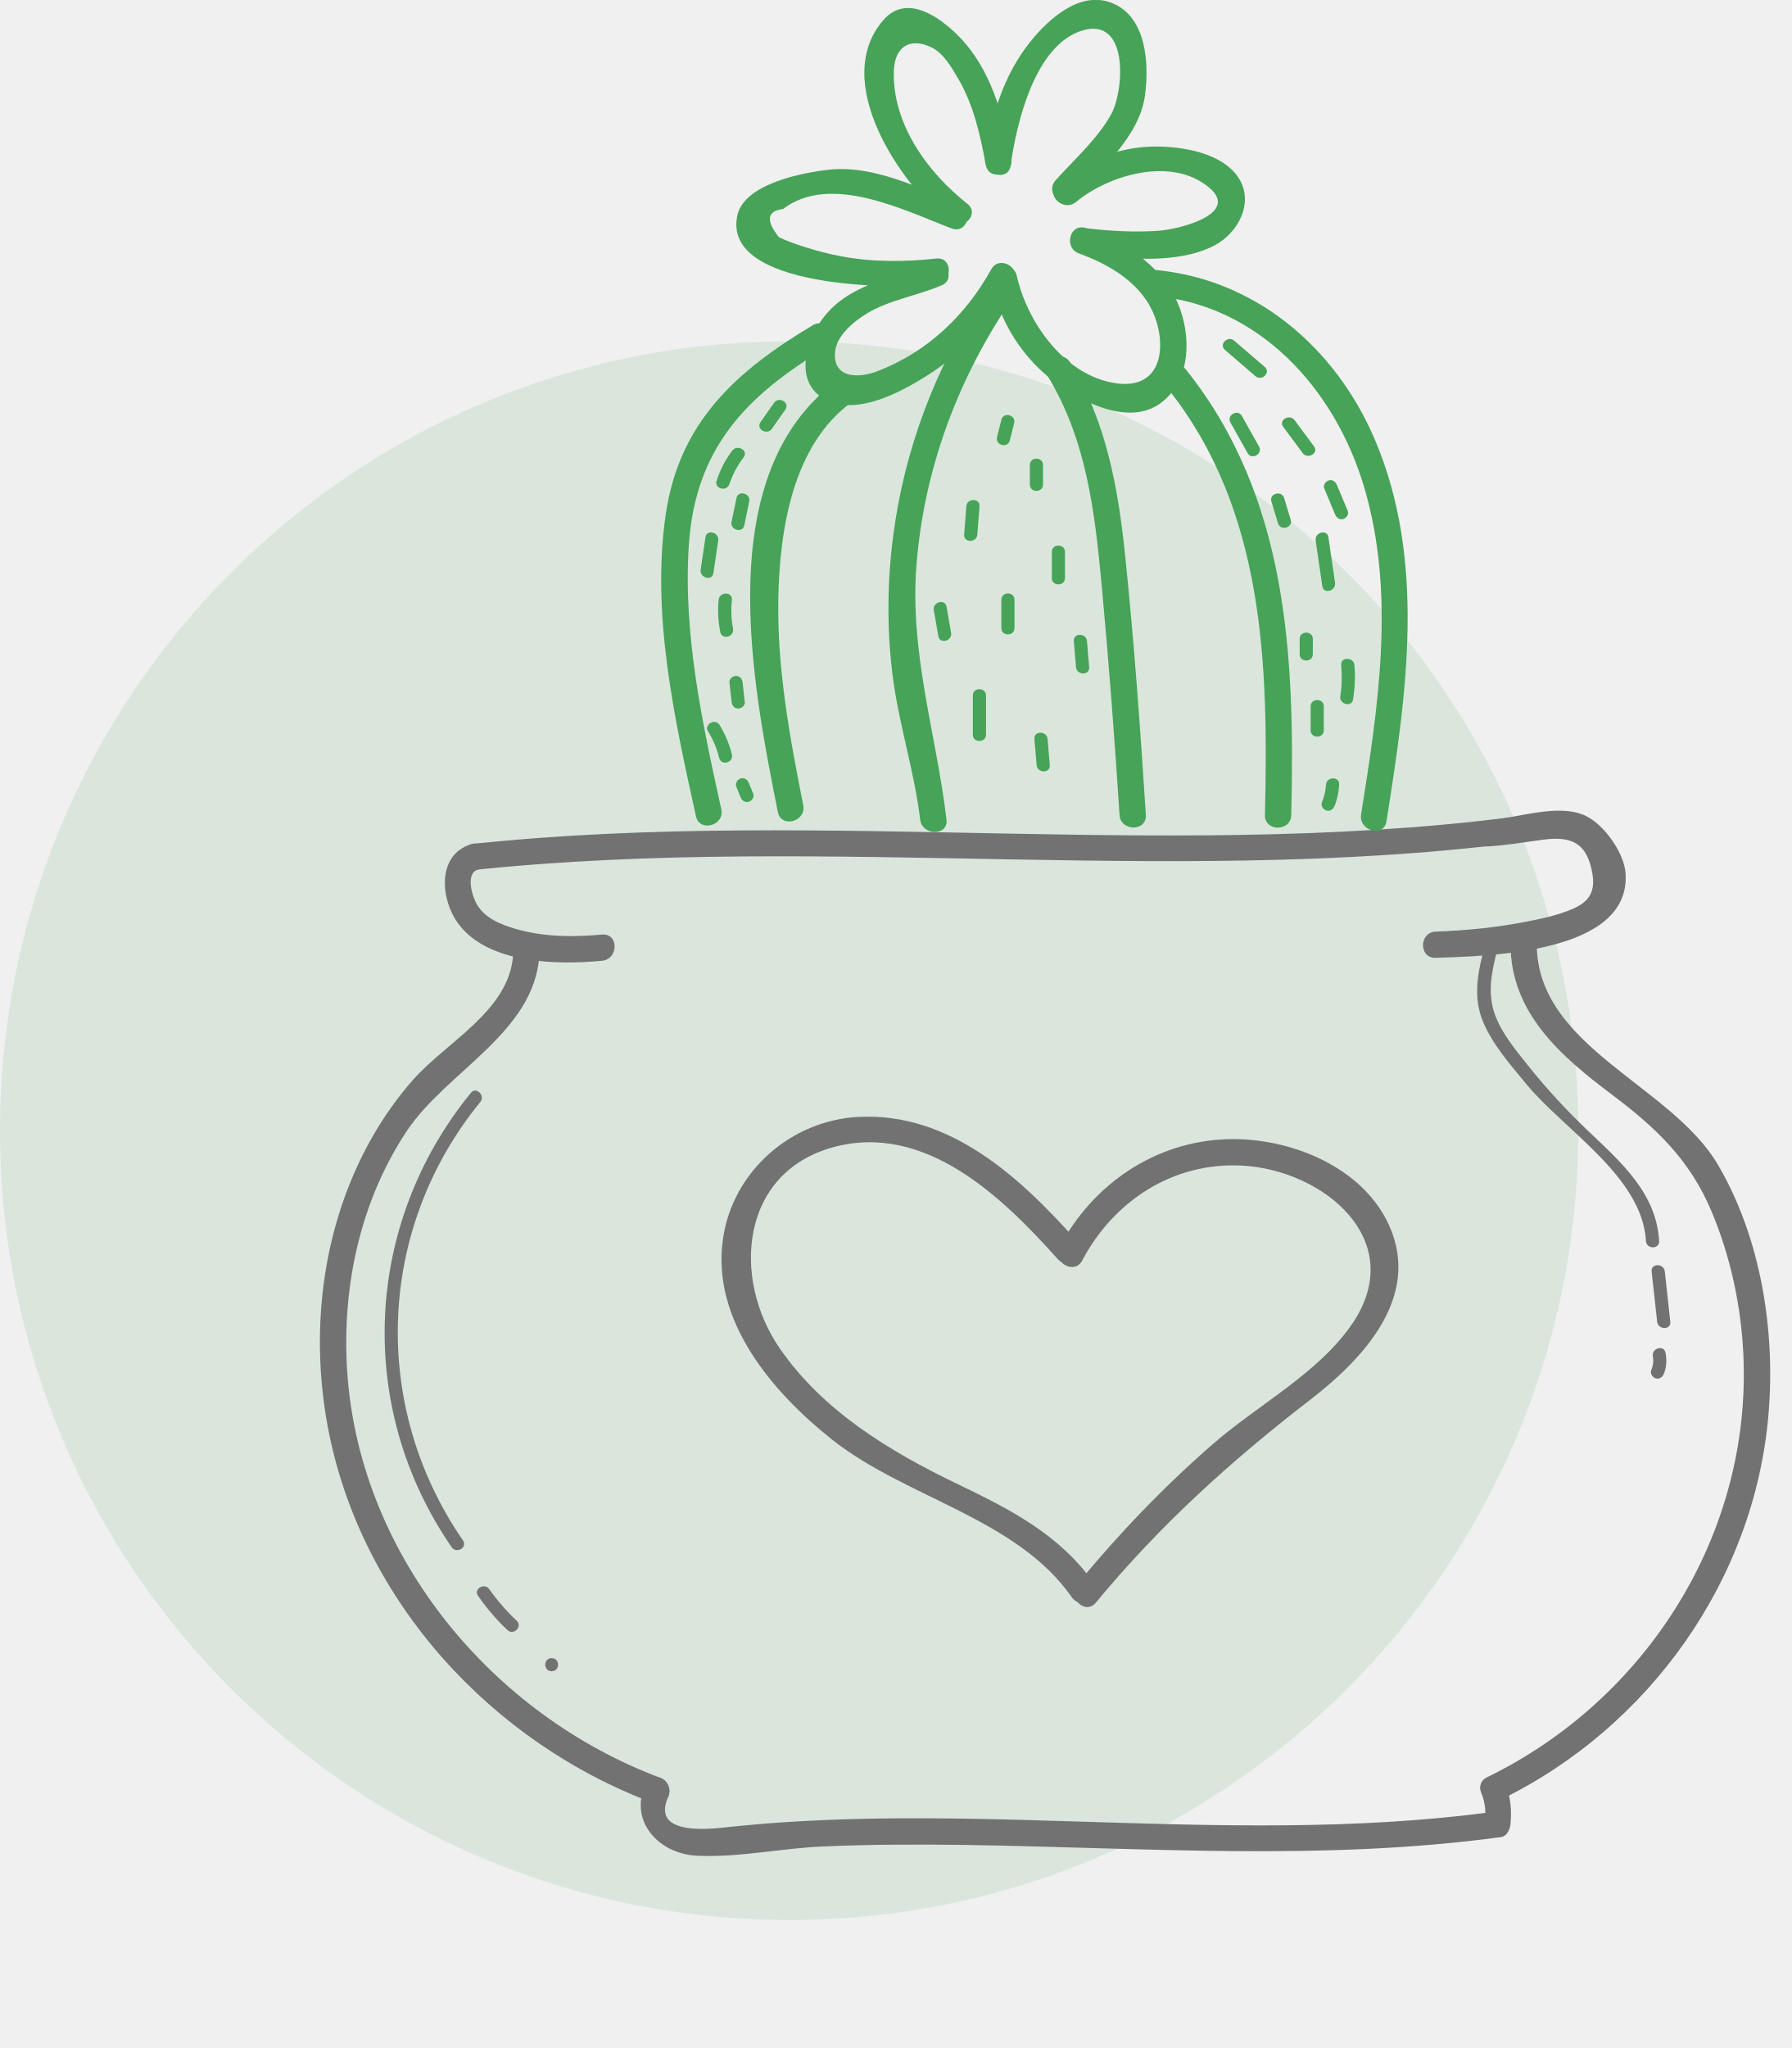
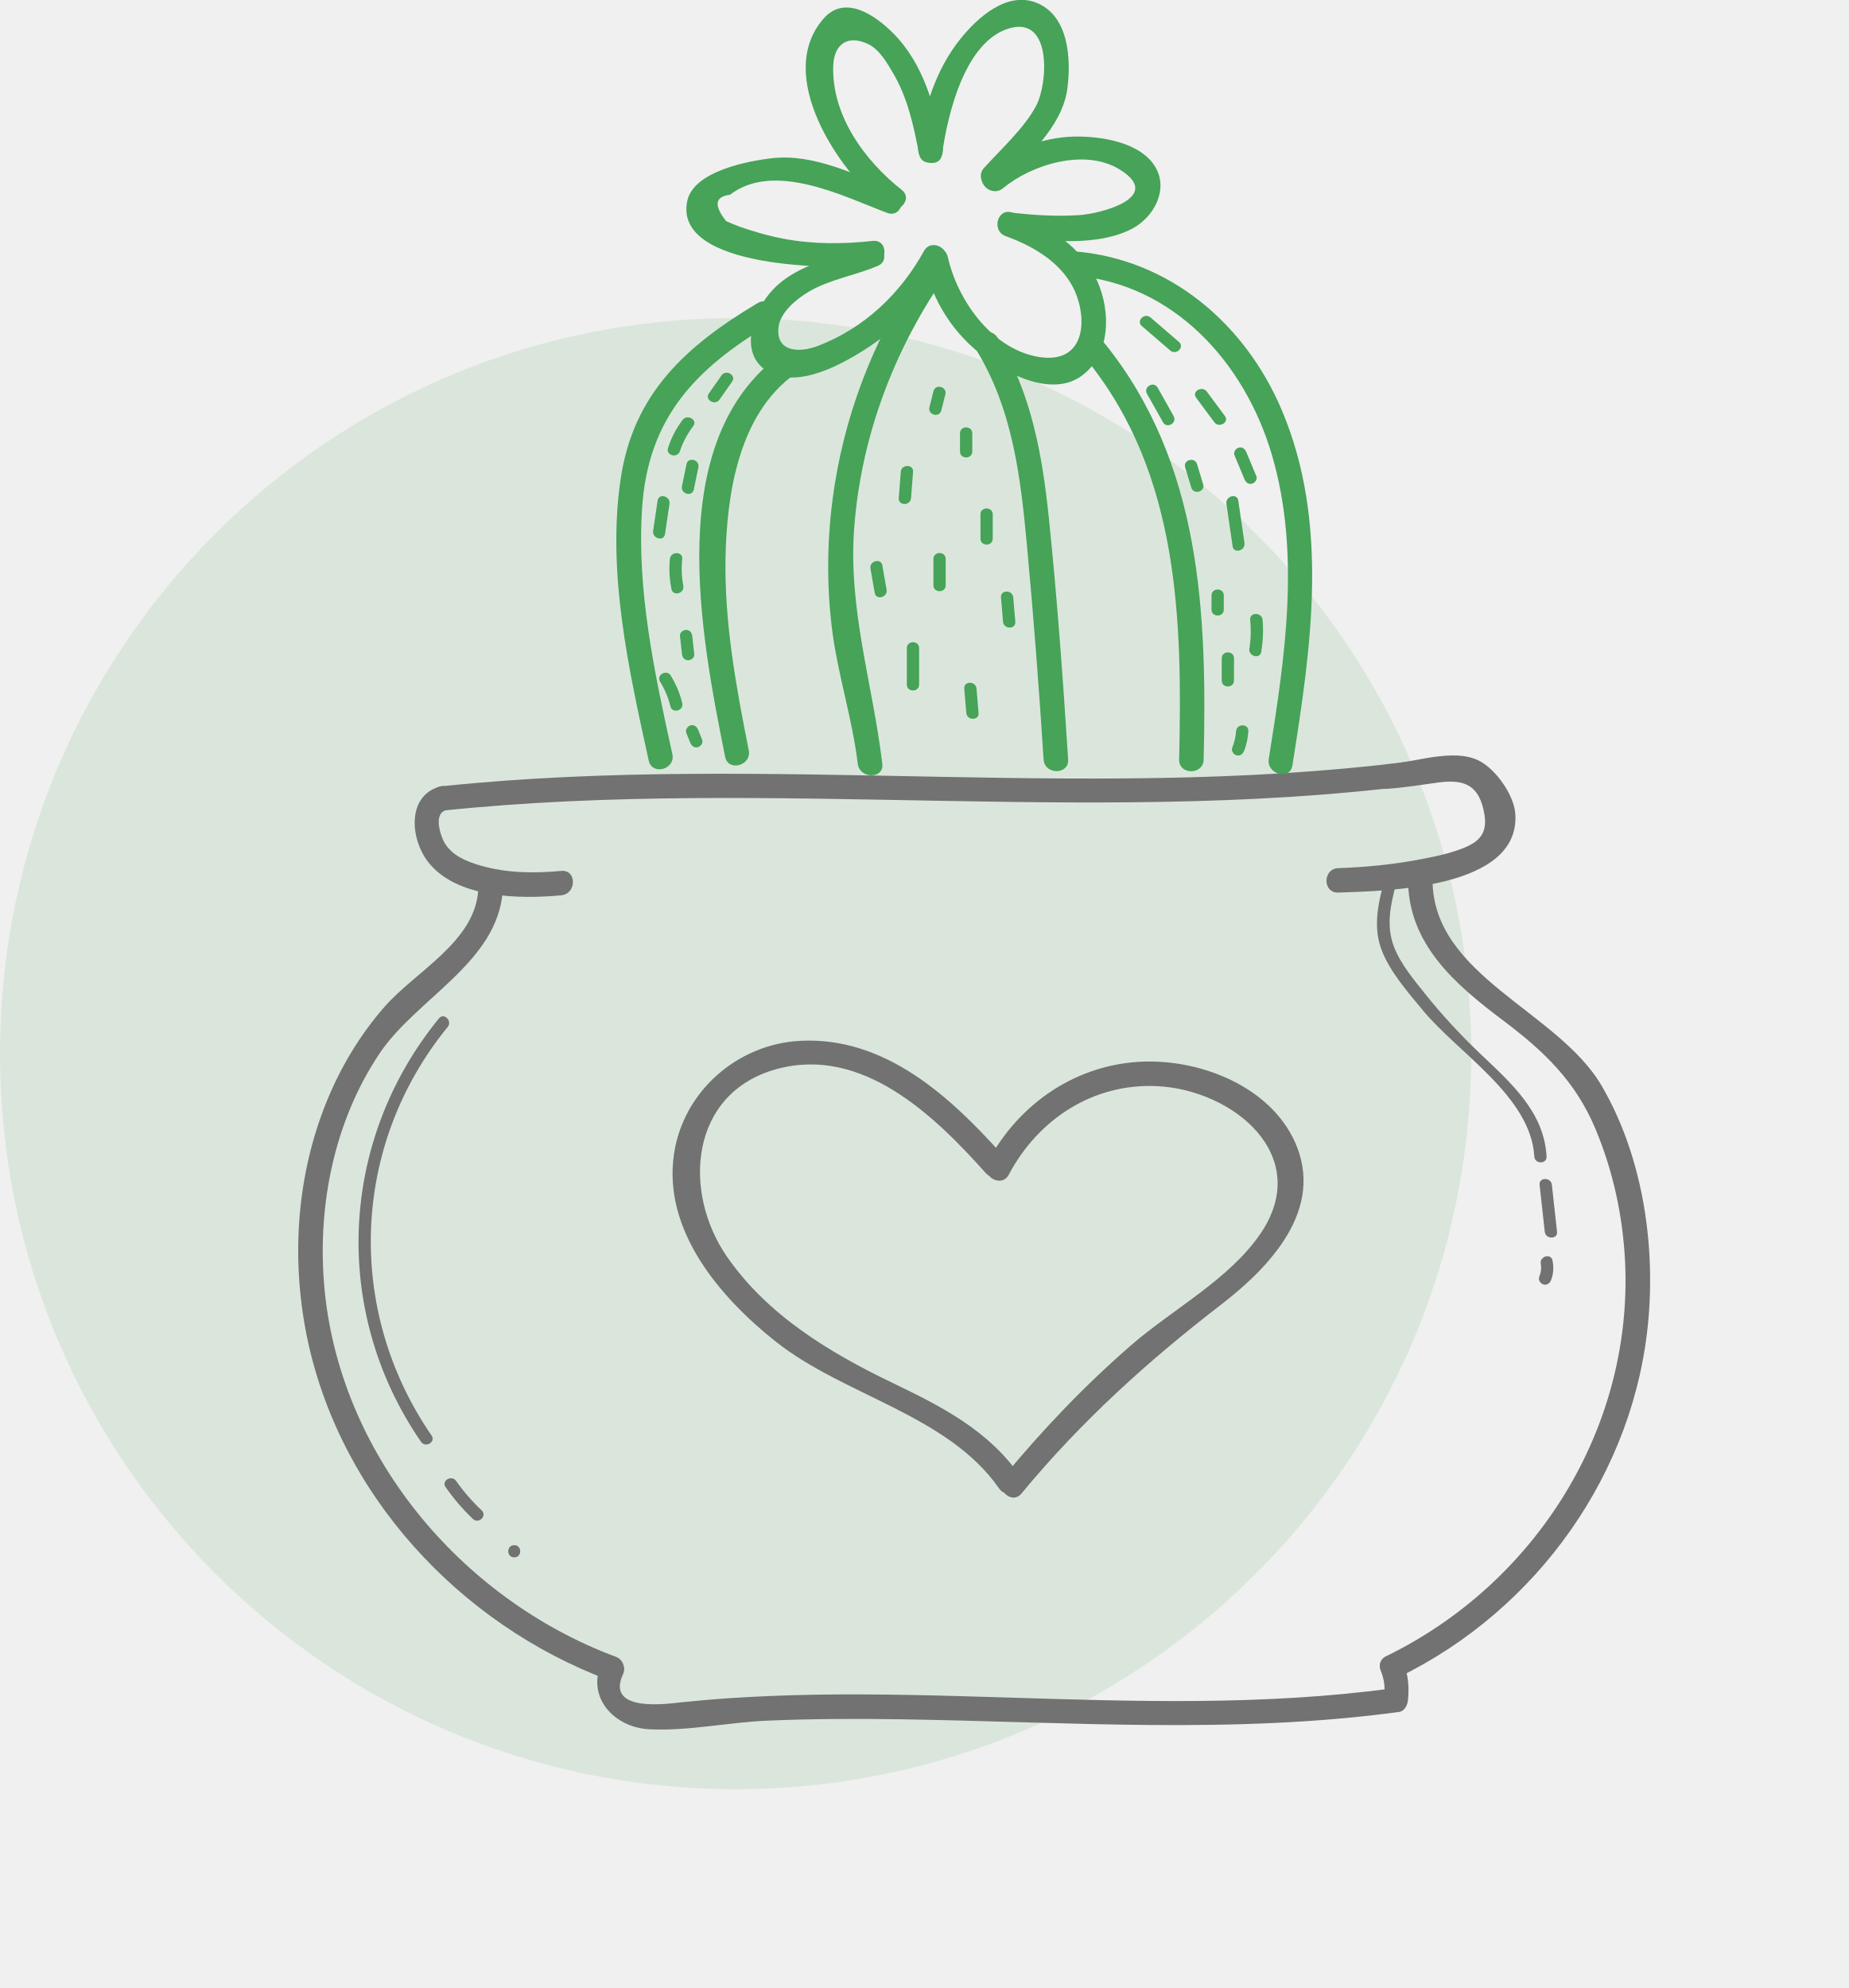
- <svg xmlns="http://www.w3.org/2000/svg" width="84" height="96">
+ <svg xmlns="http://www.w3.org/2000/svg" width="93" height="100">
  <defs>
    <clipPath id="clip0_5_1641">
      <rect id="svg_1" x="15" y="38" fill="white" height="49" width="68" />
    </clipPath>
    <clipPath id="clip1_5_1641">
      <rect id="svg_2" x="31" y="0" fill="white" height="39" width="35" />
    </clipPath>
  </defs>
  <g>
-     <rect fill="none" id="canvas_background" height="98" width="86" y="-1" x="-1" />
+     <rect fill="none" id="canvas_background" height="102" width="95" y="-1" x="-1" />
  </g>
  <g>
    <circle id="svg_5" fill-opacity="0.13" fill="#46A358" r="37" cy="53" cx="37" />
    <g id="svg_6" clip-path="url(#clip0_5_1641)">
      <path id="svg_7" fill="#727272" d="m22.249,40.777c16.773,-1.753 33.689,0.938 50.421,-1.487c0.782,-0.115 0.448,-1.298 -0.329,-1.184c-16.612,2.404 -33.434,-0.299 -50.092,1.442c-0.782,0.082 -0.79,1.31 0,1.229z" />
      <path id="svg_8" fill="#727272" d="m22.084,39.573c-1.637,0.508 -1.432,2.637 -0.564,3.768c1.423,1.851 4.62,1.892 6.706,1.695c0.786,-0.074 0.79,-1.302 0,-1.228c-1.349,0.127 -2.748,0.115 -4.061,-0.27c-0.683,-0.201 -1.403,-0.483 -1.794,-1.122c-0.202,-0.332 -0.588,-1.462 0.041,-1.655c0.757,-0.238 0.432,-1.425 -0.329,-1.188z" />
      <path id="svg_9" fill="#727272" d="m69.782,39.675c0.868,-0.053 1.707,-0.201 2.571,-0.315c1.37,-0.184 2.074,0.184 2.312,1.618c0.198,1.192 -0.555,1.54 -1.617,1.876c-0.502,0.16 -1.028,0.258 -1.547,0.36c-1.386,0.27 -2.777,0.405 -4.188,0.455c-0.79,0.029 -0.794,1.257 0,1.229c2.407,-0.086 9.166,-0.176 8.903,-3.964c-0.066,-0.946 -0.983,-2.252 -1.843,-2.678c-1.284,-0.639 -3.283,0.111 -4.595,0.193c-0.786,0.049 -0.79,1.278 0.004,1.229z" />
      <path id="svg_10" fill="#727272" d="m24.055,44.774c-0.169,2.6 -3.131,4.071 -4.702,5.856c-1.234,1.405 -2.205,3.022 -2.909,4.746c-1.514,3.694 -1.802,7.834 -1.033,11.729c1.584,7.99 7.648,14.583 15.222,17.413c0.745,0.279 1.066,-0.909 0.329,-1.183c-7.866,-2.94 -13.979,-10.308 -14.662,-18.756c-0.325,-4.013 0.527,-8.191 2.777,-11.569c1.868,-2.801 5.978,-4.595 6.212,-8.236c0.049,-0.786 -1.185,-0.786 -1.234,0z" />
      <path id="svg_11" fill="#727272" d="m70.823,44.249c0,3.231 2.357,5.258 4.756,7.064c2.061,1.548 3.657,3.055 4.673,5.484c0.884,2.109 1.374,4.386 1.485,6.667c0.403,8.391 -4.492,16.18 -12.017,19.846c-0.712,0.348 -0.09,1.409 0.621,1.061c6.99,-3.403 11.918,-10.32 12.576,-18.068c0.333,-3.919 -0.35,-8.236 -2.349,-11.671c-2.201,-3.788 -8.512,-5.525 -8.516,-10.382c0.004,-0.79 -1.23,-0.79 -1.23,0z" />
      <path id="svg_12" fill="#727272" d="m30.267,83.617c-0.798,1.765 0.633,3.289 2.411,3.37c1.929,0.094 3.966,-0.352 5.899,-0.434c2.242,-0.098 4.484,-0.102 6.726,-0.07c8.368,0.127 16.732,0.762 25.062,-0.368c0.284,-0.037 0.428,-0.348 0.453,-0.594c0.066,-0.688 0.008,-1.196 -0.193,-1.843c-0.234,-0.754 -1.423,-0.43 -1.189,0.328c0.21,0.495 0.259,1.003 0.148,1.515c0.152,-0.197 0.3,-0.393 0.453,-0.594c-6.496,0.88 -13.05,0.659 -19.582,0.455c-3.168,-0.098 -6.34,-0.188 -9.507,-0.135c-1.448,0.025 -2.896,0.082 -4.344,0.18c-0.79,0.053 -1.576,0.127 -2.361,0.205c-0.58,0.057 -3.797,0.553 -2.913,-1.405c0.325,-0.708 -0.736,-1.331 -1.061,-0.61z" />
      <path id="svg_13" fill="#727272" d="m22.08,51.224c-5.027,6.155 -5.418,14.747 -0.905,21.3c0.222,0.324 0.757,0.016 0.535,-0.311c-4.348,-6.311 -4.048,-14.608 0.81,-20.558c0.243,-0.299 -0.189,-0.737 -0.44,-0.43z" />
      <path id="svg_14" fill="#727272" d="m22.413,74.804c0.403,0.582 0.864,1.118 1.378,1.605c0.288,0.27 0.724,-0.16 0.436,-0.434c-0.477,-0.45 -0.905,-0.942 -1.284,-1.478c-0.222,-0.324 -0.757,-0.02 -0.531,0.307z" />
      <path id="svg_15" fill="#727272" d="m25.865,78.339c0.399,0 0.399,-0.614 0,-0.614c-0.399,0 -0.399,0.614 0,0.614z" />
      <path id="svg_16" fill="#727272" d="m69.63,44.282c-0.317,1.179 -0.588,2.367 -0.123,3.546c0.432,1.093 1.308,2.08 2.053,2.986c1.786,2.162 5.439,4.345 5.612,7.359c0.021,0.393 0.638,0.397 0.617,0c-0.128,-2.256 -1.798,-3.702 -3.336,-5.168c-0.992,-0.946 -1.925,-1.949 -2.781,-3.022c-0.576,-0.725 -1.226,-1.491 -1.559,-2.363c-0.407,-1.061 -0.173,-2.105 0.111,-3.17c0.103,-0.385 -0.494,-0.549 -0.592,-0.168z" />
      <path id="svg_17" fill="#727272" d="m77.438,59.599c0.086,0.786 0.173,1.573 0.259,2.359c0.041,0.389 0.662,0.393 0.617,0c-0.086,-0.786 -0.173,-1.573 -0.259,-2.359c-0.041,-0.389 -0.658,-0.393 -0.617,0z" />
      <path id="svg_18" fill="#727272" d="m77.496,63.575c0.045,0.229 0.008,0.446 -0.078,0.659c-0.062,0.156 0.07,0.336 0.214,0.377c0.177,0.049 0.317,-0.061 0.379,-0.213c0.128,-0.32 0.144,-0.651 0.078,-0.987c-0.07,-0.385 -0.666,-0.221 -0.592,0.164z" />
      <path id="svg_19" fill="#727272" d="m50.742,59.083c1.473,-2.785 4.246,-4.607 7.467,-4.447c3.834,0.188 7.866,3.51 5.18,7.433c-1.576,2.297 -4.406,3.784 -6.492,5.594c-2.316,2.011 -4.435,4.226 -6.389,6.593c-0.502,0.606 0.366,1.478 0.872,0.868c2.979,-3.608 6.348,-6.659 10.05,-9.509c2.473,-1.908 5.208,-4.804 3.707,-8.158c-1.242,-2.777 -4.673,-4.14 -7.566,-4.058c-3.406,0.098 -6.327,2.097 -7.899,5.062c-0.366,0.7 0.699,1.323 1.07,0.623z" />
      <path id="svg_20" fill="#727272" d="m50.45,58.129c-2.637,-2.953 -5.928,-5.995 -10.199,-5.774c-3.168,0.164 -5.895,2.555 -6.352,5.705c-0.564,3.837 2.316,7.204 5.122,9.427c3.447,2.732 8.648,3.678 11.227,7.38c0.448,0.647 1.518,0.033 1.065,-0.618c-1.609,-2.31 -3.949,-3.497 -6.434,-4.693c-3.16,-1.519 -6.274,-3.399 -8.306,-6.331c-2.267,-3.264 -1.892,-8.256 2.501,-9.452c4.299,-1.167 7.919,2.338 10.499,5.226c0.531,0.594 1.403,-0.279 0.876,-0.868z" />
    </g>
    <g id="svg_21" clip-path="url(#clip1_5_1641)">
      <path id="svg_22" fill="#46A358" d="m46.472,12.629c-1.189,2.153 -3.003,3.878 -5.332,4.771c-0.909,0.351 -2.106,0.33 -1.987,-0.913c0.074,-0.775 0.913,-1.448 1.522,-1.811c1.037,-0.62 2.365,-0.824 3.48,-1.305c0.724,-0.314 0.099,-1.37 -0.621,-1.056c-1.991,0.86 -4.171,1.064 -5.303,3.152c-0.605,1.117 -0.802,2.671 0.559,3.307c1.477,0.689 3.509,-0.424 4.735,-1.207c1.703,-1.085 3.04,-2.565 4.007,-4.322c0.387,-0.689 -0.679,-1.309 -1.061,-0.616z" />
      <path id="svg_23" fill="#46A358" d="m43.897,12.119c-1.498,0.163 -2.982,0.171 -4.468,-0.106c-0.543,-0.102 -1.082,-0.241 -1.609,-0.408c-0.444,-0.131 -0.872,-0.289 -1.296,-0.481c-0.629,-0.791 -0.568,-1.232 0.193,-1.329c2.23,-1.705 5.714,0.086 7.903,0.913c0.745,0.281 1.065,-0.901 0.329,-1.178c-1.905,-0.722 -3.994,-1.806 -6.088,-1.574c-1.201,0.13 -3.97,0.648 -4.291,2.145c-0.741,3.466 7.537,3.442 9.326,3.246c0.782,-0.09 0.79,-1.313 0,-1.228z" />
      <path id="svg_24" fill="#46A358" d="m45.353,9.55c-1.872,-1.472 -3.534,-3.764 -3.443,-6.247c0.041,-1.105 0.749,-1.574 1.773,-1.077c0.564,0.273 0.954,0.971 1.263,1.497c0.716,1.232 1.016,2.638 1.279,4.021c0.148,0.771 1.337,0.444 1.189,-0.326c-0.395,-2.063 -0.959,-4.212 -2.497,-5.754c-0.909,-0.909 -2.423,-1.953 -3.493,-0.73c-2.501,2.859 0.773,7.683 3.057,9.481c0.617,0.485 1.497,-0.375 0.872,-0.865z" />
      <path id="svg_25" fill="#46A358" d="m47.385,7.756c0.272,-1.966 1.135,-5.705 3.414,-6.341c2.119,-0.587 1.909,2.789 1.316,3.907c-0.597,1.125 -1.769,2.182 -2.62,3.124c-0.526,0.583 0.342,1.452 0.872,0.864c1.222,-1.354 3.048,-2.907 3.312,-4.812c0.206,-1.476 0.095,-3.707 -1.547,-4.359c-1.498,-0.595 -2.978,0.758 -3.83,1.823c-1.255,1.566 -1.839,3.507 -2.11,5.46c-0.107,0.779 1.082,1.113 1.193,0.334z" />
      <path id="svg_26" fill="#46A358" d="m50.454,9.465c1.436,-1.191 4.101,-2.019 5.854,-0.946c2.271,1.395 -0.946,2.231 -2.007,2.3c-1.135,0.077 -2.271,0.008 -3.398,-0.122c-0.786,-0.09 -0.782,1.134 0,1.223c1.843,0.212 4.332,0.485 6.047,-0.42c1.065,-0.563 1.831,-1.925 1.177,-3.071c-0.732,-1.284 -2.793,-1.594 -4.13,-1.558c-1.658,0.049 -3.151,0.685 -4.41,1.729c-0.613,0.506 0.263,1.37 0.868,0.864z" />
      <path id="svg_27" fill="#46A358" d="m50.586,11.879c1.271,0.465 2.534,1.166 3.258,2.349c0.905,1.484 0.926,4.216 -1.707,3.707c-2.316,-0.449 -3.99,-2.887 -4.463,-5.003c-0.173,-0.767 -1.362,-0.445 -1.189,0.326c0.42,1.884 1.469,3.548 3.04,4.702c1.234,0.909 3.402,1.994 4.854,0.962c1.493,-1.06 1.493,-3.254 0.819,-4.763c-0.798,-1.778 -2.497,-2.81 -4.274,-3.462c-0.757,-0.269 -1.078,0.913 -0.337,1.183z" />
      <path id="svg_28" fill="#46A358" d="m38.105,15.247c-3.604,2.153 -6.261,4.551 -6.891,8.865c-0.687,4.685 0.411,9.583 1.415,14.146c0.169,0.771 1.358,0.445 1.189,-0.326c-0.889,-4.037 -1.798,-8.221 -1.522,-12.376c0.3,-4.53 2.67,-7.006 6.426,-9.248c0.683,-0.408 0.066,-1.468 -0.617,-1.06z" />
      <path id="svg_29" fill="#46A358" d="m54.008,13.864c5.039,0.391 8.606,4.404 9.96,9c1.473,5.003 0.65,10.272 -0.152,15.312c-0.123,0.771 1.065,1.101 1.189,0.326c0.938,-5.913 1.88,-12.193 -0.543,-17.893c-1.835,-4.318 -5.644,-7.593 -10.453,-7.968c-0.794,-0.061 -0.79,1.162 0,1.223z" />
      <path id="svg_30" fill="#46A358" d="m39.326,17.783c-6.027,4.347 -4.073,14.174 -2.855,20.283c0.152,0.771 1.345,0.445 1.189,-0.326c-0.638,-3.197 -1.23,-6.431 -1.168,-9.701c0.062,-3.181 0.666,-7.189 3.455,-9.2c0.638,-0.461 0.025,-1.521 -0.621,-1.056z" />
      <path id="svg_31" fill="#46A358" d="m46.093,13.828c-2.242,3.421 -3.69,7.246 -4.217,11.3c-0.276,2.125 -0.296,4.278 -0.041,6.406c0.276,2.324 1.028,4.559 1.308,6.883c0.09,0.771 1.329,0.783 1.234,0c-0.485,-4.057 -1.736,-7.793 -1.407,-11.944c0.341,-4.31 1.822,-8.412 4.192,-12.03c0.428,-0.661 -0.638,-1.272 -1.07,-0.616z" />
      <path id="svg_32" fill="#46A358" d="m49.109,17.608c1.839,3.009 2.226,6.414 2.546,9.852c0.333,3.576 0.605,7.157 0.835,10.741c0.049,0.783 1.284,0.787 1.234,0c-0.259,-4.057 -0.551,-8.115 -0.971,-12.16c-0.329,-3.177 -0.884,-6.288 -2.579,-9.053c-0.411,-0.669 -1.481,-0.057 -1.065,0.62z" />
      <path id="svg_33" fill="#46A358" d="m54.724,18.179c4.595,5.729 4.747,13.045 4.583,20.026c-0.017,0.787 1.218,0.787 1.234,0c0.173,-7.364 -0.123,-14.876 -4.945,-20.89c-0.494,-0.616 -1.362,0.257 -0.872,0.865z" />
      <path id="svg_34" fill="#46A358" d="m46.953,19.671c-0.07,0.273 -0.136,0.542 -0.206,0.816c-0.095,0.383 0.498,0.546 0.597,0.163c0.07,-0.273 0.136,-0.542 0.206,-0.816c0.095,-0.379 -0.498,-0.542 -0.597,-0.163z" />
      <path id="svg_35" fill="#46A358" d="m48.286,21.796c0,0.306 0,0.612 0,0.917c0,0.396 0.617,0.396 0.617,0c0,-0.306 0,-0.612 0,-0.917c0,-0.396 -0.617,-0.396 -0.617,0z" />
      <path id="svg_36" fill="#46A358" d="m45.308,23.733c-0.033,0.44 -0.07,0.885 -0.103,1.325c-0.029,0.392 0.588,0.392 0.617,0c0.033,-0.44 0.07,-0.885 0.103,-1.325c0.029,-0.392 -0.588,-0.392 -0.617,0z" />
      <path id="svg_37" fill="#46A358" d="m49.315,25.873c0,0.408 0,0.816 0,1.223c0,0.396 0.617,0.396 0.617,0c0,-0.408 0,-0.816 0,-1.223c0,-0.396 -0.617,-0.396 -0.617,0z" />
      <path id="svg_38" fill="#46A358" d="m46.949,28.116c0,0.44 0,0.885 0,1.325c0,0.396 0.617,0.396 0.617,0c0,-0.44 0,-0.885 0,-1.325c0,-0.396 -0.617,-0.396 -0.617,0z" />
      <path id="svg_39" fill="#46A358" d="m45.612,32.602c0,0.612 0,1.223 0,1.835c0,0.396 0.617,0.396 0.617,0c0,-0.612 0,-1.223 0,-1.835c0,-0.396 -0.617,-0.396 -0.617,0z" />
      <path id="svg_40" fill="#46A358" d="m43.782,28.601c0.07,0.408 0.144,0.816 0.214,1.223c0.066,0.387 0.662,0.224 0.597,-0.163c-0.07,-0.408 -0.144,-0.816 -0.214,-1.223c-0.07,-0.383 -0.666,-0.22 -0.597,0.163z" />
      <path id="svg_41" fill="#46A358" d="m48.5,34.641c0.033,0.408 0.07,0.816 0.103,1.223c0.033,0.391 0.65,0.391 0.617,0c-0.033,-0.408 -0.07,-0.816 -0.103,-1.223c-0.033,-0.391 -0.654,-0.396 -0.617,0z" />
      <path id="svg_42" fill="#46A358" d="m50.347,30.053c0.033,0.408 0.07,0.816 0.103,1.223c0.033,0.387 0.65,0.392 0.617,0c-0.033,-0.408 -0.07,-0.816 -0.103,-1.223c-0.033,-0.392 -0.65,-0.396 -0.617,0z" />
      <path id="svg_43" fill="#46A358" d="m57.431,16.401c0.477,0.412 0.954,0.824 1.432,1.232c0.3,0.257 0.736,-0.175 0.436,-0.432c-0.477,-0.412 -0.954,-0.824 -1.432,-1.232c-0.296,-0.257 -0.736,0.171 -0.436,0.432z" />
      <path id="svg_44" fill="#46A358" d="m57.69,19.806c0.267,0.477 0.539,0.958 0.806,1.435c0.193,0.343 0.728,0.037 0.535,-0.31c-0.267,-0.477 -0.539,-0.958 -0.806,-1.435c-0.197,-0.343 -0.728,-0.033 -0.535,0.31z" />
      <path id="svg_45" fill="#46A358" d="m60.163,20.006c0.304,0.412 0.609,0.824 0.913,1.231c0.23,0.314 0.769,0.008 0.535,-0.31c-0.304,-0.412 -0.609,-0.824 -0.913,-1.232c-0.234,-0.31 -0.769,-0.008 -0.535,0.31z" />
      <path id="svg_46" fill="#46A358" d="m61.685,25.339c0.103,0.714 0.21,1.427 0.313,2.141c0.058,0.387 0.65,0.224 0.597,-0.163c-0.103,-0.714 -0.21,-1.427 -0.313,-2.141c-0.062,-0.387 -0.654,-0.22 -0.597,0.163z" />
      <path id="svg_47" fill="#46A358" d="m59.611,23.508c0.103,0.339 0.206,0.681 0.308,1.02c0.115,0.375 0.708,0.216 0.597,-0.163c-0.103,-0.339 -0.206,-0.681 -0.308,-1.02c-0.115,-0.375 -0.712,-0.216 -0.597,0.163z" />
      <path id="svg_48" fill="#46A358" d="m62.882,31.175c0.045,0.485 0.037,0.971 -0.041,1.452c-0.062,0.383 0.531,0.55 0.597,0.163c0.086,-0.538 0.115,-1.072 0.066,-1.615c-0.041,-0.387 -0.658,-0.391 -0.621,0z" />
      <path id="svg_49" fill="#46A358" d="m61.45,33.112c0,0.375 0,0.746 0,1.121c0,0.396 0.617,0.396 0.617,0c0,-0.375 0,-0.746 0,-1.121c0,-0.396 -0.617,-0.396 -0.617,0z" />
      <path id="svg_50" fill="#46A358" d="m62.088,22.893c0.169,0.408 0.341,0.816 0.51,1.223c0.066,0.155 0.206,0.261 0.379,0.212c0.144,-0.037 0.28,-0.224 0.214,-0.375c-0.169,-0.408 -0.342,-0.816 -0.51,-1.223c-0.066,-0.155 -0.206,-0.261 -0.379,-0.212c-0.144,0.037 -0.276,0.224 -0.214,0.375z" />
      <path id="svg_51" fill="#46A358" d="m60.936,29.951c0,0.236 0,0.477 0,0.714c0,0.396 0.617,0.396 0.617,0c0,-0.236 0,-0.477 0,-0.714c0,-0.396 -0.617,-0.396 -0.617,0z" />
      <path id="svg_52" fill="#46A358" d="m62.17,36.782c-0.017,0.289 -0.086,0.567 -0.193,0.836c-0.062,0.155 0.07,0.334 0.214,0.375c0.177,0.049 0.317,-0.061 0.379,-0.212c0.132,-0.322 0.198,-0.652 0.218,-0.999c0.025,-0.396 -0.592,-0.392 -0.617,0z" />
      <path id="svg_53" fill="#46A358" d="m36.29,18.884c-0.21,0.302 -0.42,0.604 -0.634,0.905c-0.226,0.326 0.309,0.632 0.535,0.31c0.21,-0.302 0.42,-0.604 0.634,-0.905c0.222,-0.326 -0.313,-0.632 -0.535,-0.31z" />
      <path id="svg_54" fill="#46A358" d="m34.53,23.345c-0.078,0.371 -0.152,0.742 -0.23,1.117c-0.078,0.383 0.514,0.55 0.597,0.163c0.078,-0.371 0.152,-0.742 0.23,-1.117c0.078,-0.383 -0.518,-0.546 -0.597,-0.163z" />
      <path id="svg_55" fill="#46A358" d="m34.332,21.123c-0.325,0.428 -0.568,0.901 -0.732,1.411c-0.123,0.375 0.473,0.534 0.597,0.163c0.152,-0.461 0.378,-0.877 0.67,-1.264c0.239,-0.318 -0.3,-0.62 -0.535,-0.31z" />
      <path id="svg_56" fill="#46A358" d="m33.077,25.18c-0.074,0.51 -0.152,1.015 -0.226,1.525c-0.058,0.383 0.539,0.55 0.597,0.163c0.074,-0.51 0.152,-1.015 0.226,-1.525c0.058,-0.387 -0.539,-0.555 -0.597,-0.163z" />
      <path id="svg_57" fill="#46A358" d="m33.694,28.116c-0.053,0.51 -0.021,1.011 0.078,1.513c0.074,0.387 0.67,0.224 0.597,-0.163c-0.086,-0.449 -0.103,-0.897 -0.053,-1.35c0.033,-0.392 -0.584,-0.387 -0.621,0z" />
      <path id="svg_58" fill="#46A358" d="m34.2,31.99c0.033,0.306 0.07,0.612 0.103,0.917c0.017,0.163 0.128,0.306 0.309,0.306c0.152,0 0.329,-0.139 0.308,-0.306c-0.033,-0.306 -0.07,-0.612 -0.103,-0.917c-0.017,-0.163 -0.128,-0.306 -0.309,-0.306c-0.152,0 -0.325,0.139 -0.308,0.306z" />
      <path id="svg_59" fill="#46A358" d="m33.201,34.29c0.239,0.387 0.411,0.795 0.518,1.24c0.095,0.383 0.687,0.22 0.597,-0.163c-0.119,-0.489 -0.317,-0.954 -0.58,-1.386c-0.21,-0.334 -0.74,-0.025 -0.535,0.31z" />
      <path id="svg_60" fill="#46A358" d="m34.517,36.863c0.07,0.171 0.136,0.339 0.206,0.51c0.062,0.151 0.206,0.261 0.379,0.212c0.148,-0.041 0.28,-0.22 0.214,-0.375c-0.07,-0.171 -0.136,-0.339 -0.206,-0.51c-0.062,-0.151 -0.206,-0.261 -0.378,-0.212c-0.144,0.037 -0.276,0.22 -0.214,0.375z" />
    </g>
  </g>
</svg>
